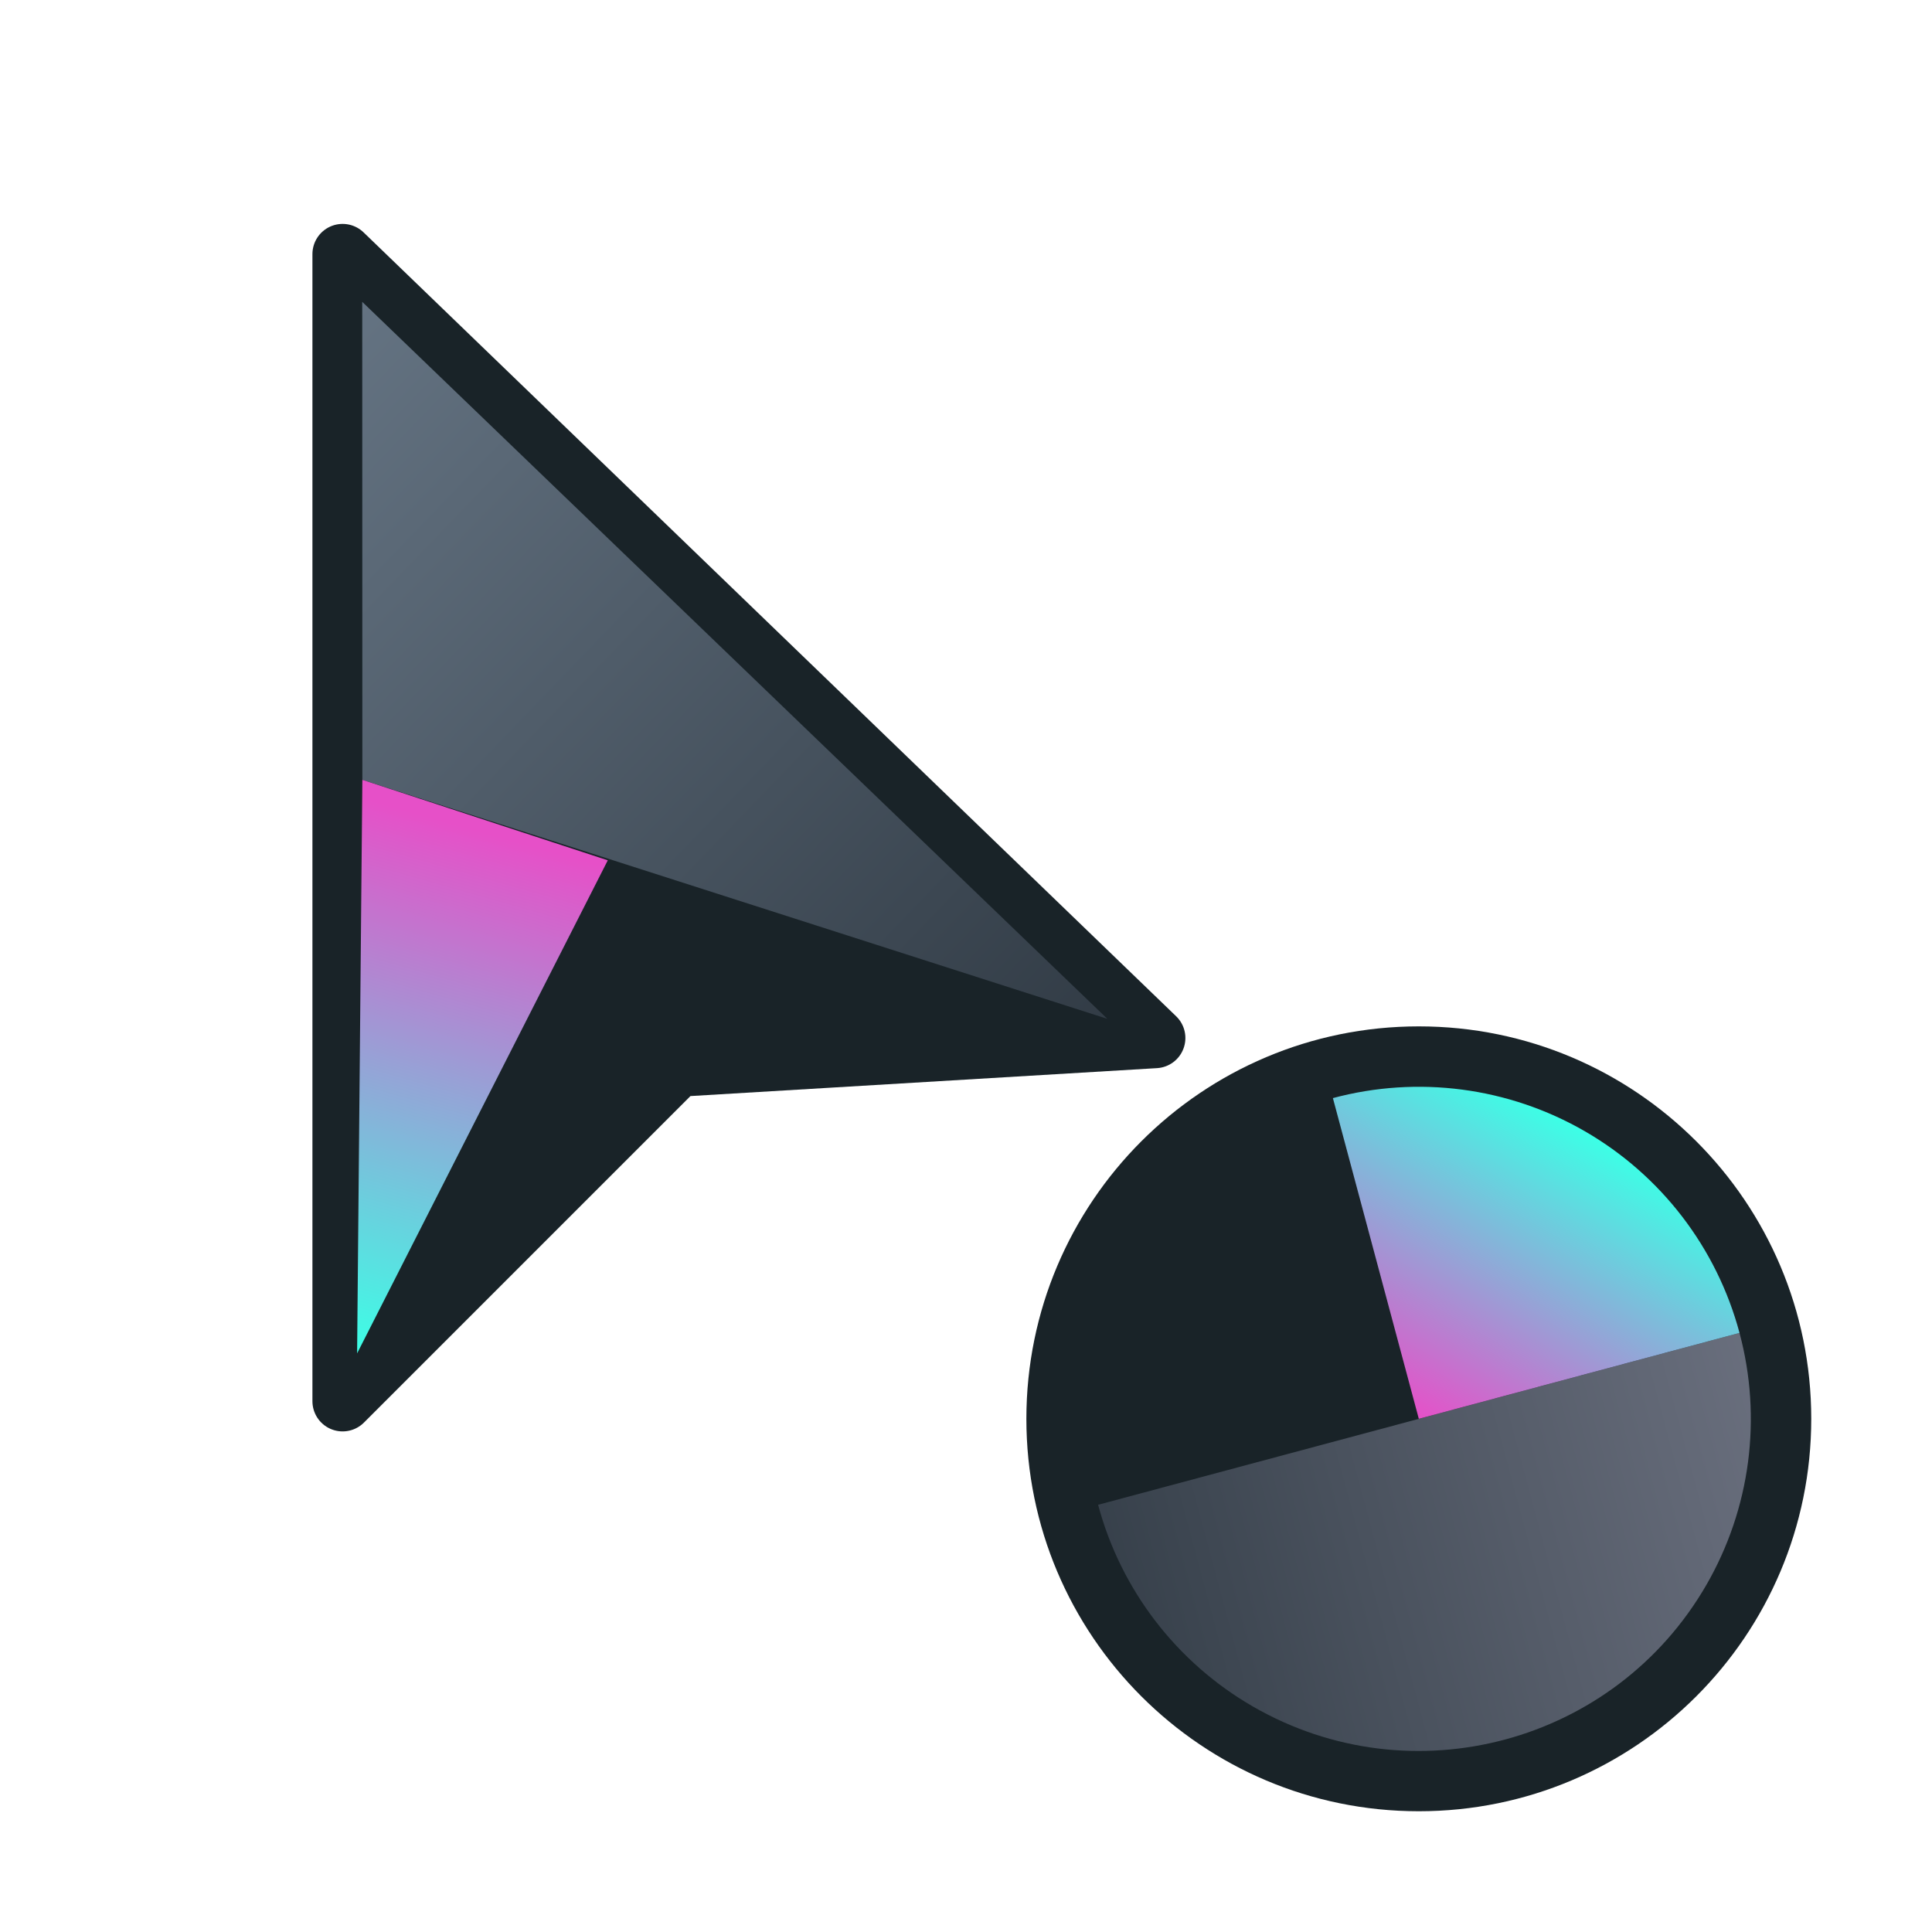
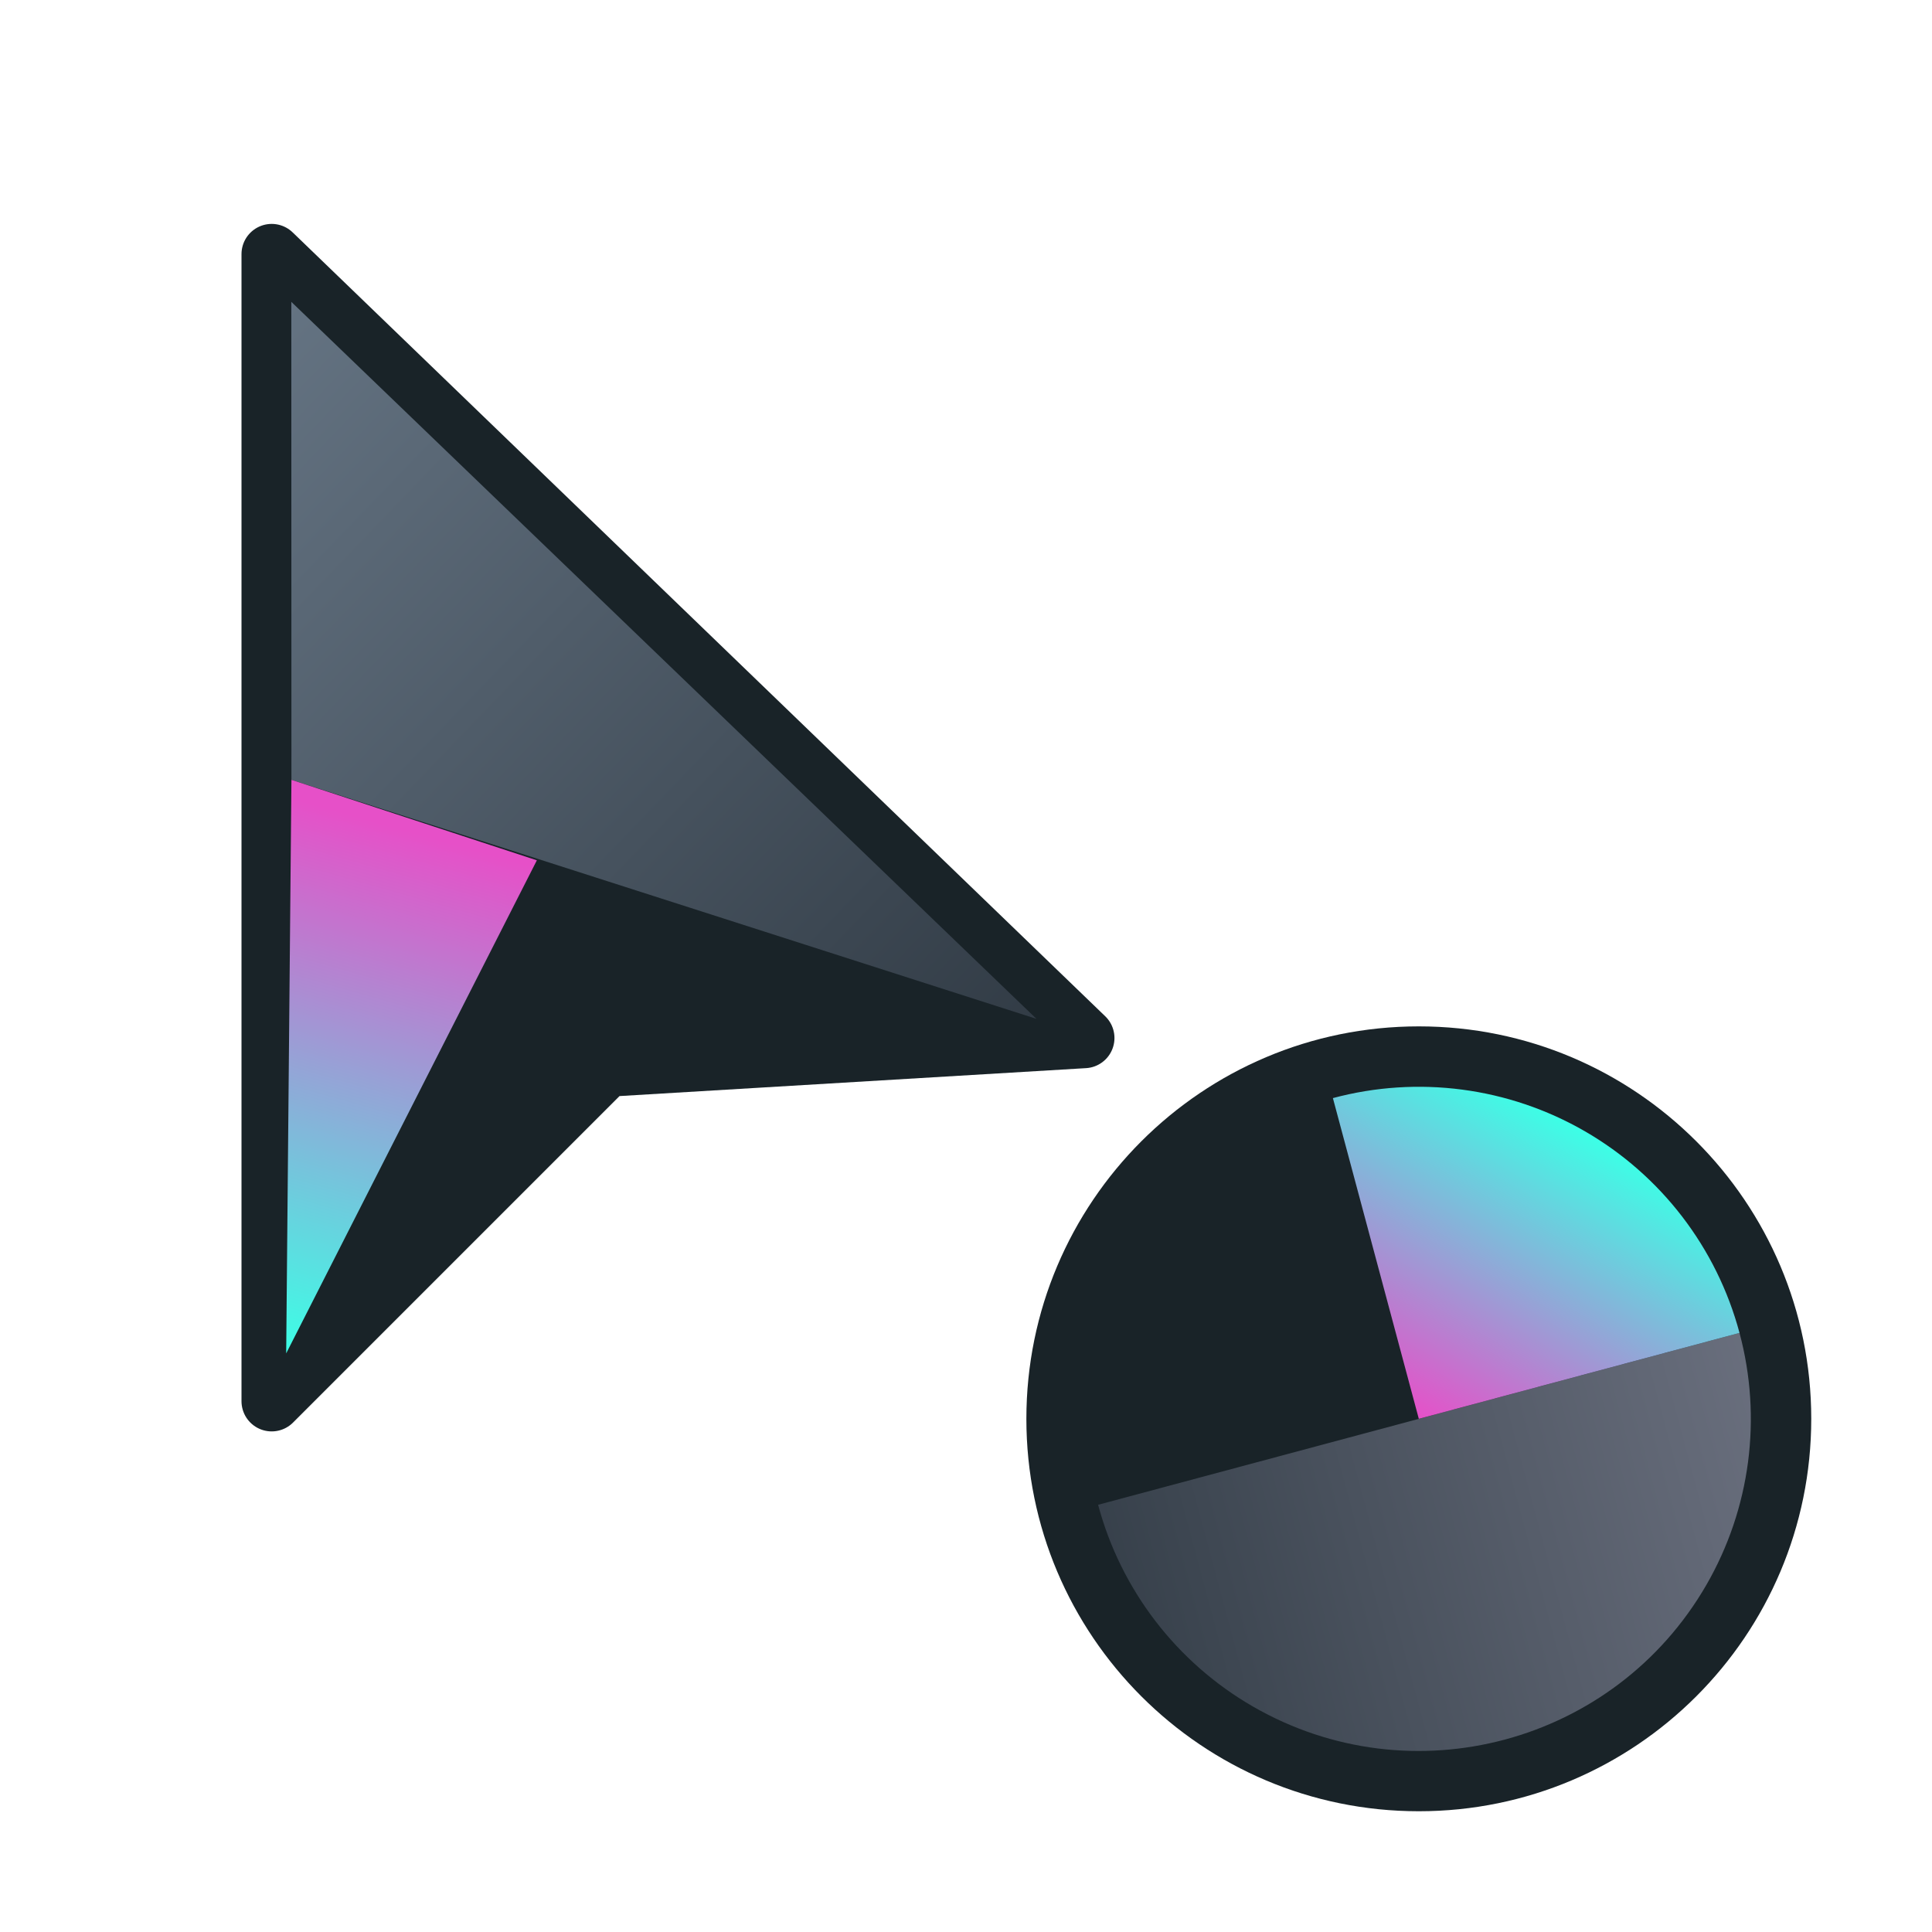
<svg xmlns="http://www.w3.org/2000/svg" xmlns:xlink="http://www.w3.org/1999/xlink" width="32" height="32" version="1.1" viewBox="0 0 32 32" id="svg70">
  <defs id="defs38">
    <filter id="b" x="-.162" y="-.095" width="1.324" height="1.191" color-interpolation-filters="sRGB">
      <feGaussianBlur stdDeviation="0.628" id="feGaussianBlur2" />
    </filter>
    <filter id="h" x="-.12" y="-.12" width="1.24" height="1.24" color-interpolation-filters="sRGB">
      <feGaussianBlur stdDeviation="0.65" id="feGaussianBlur5" />
    </filter>
    <linearGradient id="g" x1="17.871" x2="17.871" y1="7.668" y2="17.893" gradientTransform="matrix(.60764 0 0 .58122 11.1 1033.5)" gradientUnits="userSpaceOnUse">
      <stop stop-color="#FBB114" offset="0" id="stop8" />
      <stop stop-color="#FF9508" offset="1" id="stop10" />
    </linearGradient>
    <linearGradient id="f" x1="23.954" x2="23.954" y1="8.61" y2="19.256" gradientTransform="matrix(.5582 0 0 .6327 11.1 1033.5)" gradientUnits="userSpaceOnUse">
      <stop stop-color="#FF645D" offset="0" id="stop13" />
      <stop stop-color="#FF4332" offset="1" id="stop15" />
    </linearGradient>
    <linearGradient id="e" x1="20.127" x2="20.127" y1="19.205" y2="29.033" gradientTransform="matrix(.65219 0 0 .54152 11.1 1033.5)" gradientUnits="userSpaceOnUse">
      <stop stop-color="#CA70E1" offset="0" id="stop18" />
      <stop stop-color="#B452CB" offset="1" id="stop20" />
    </linearGradient>
    <linearGradient id="d" x1="16.36" x2="16.36" y1="17.893" y2="28.118" gradientTransform="matrix(.60764 0 0 .58122 11.1 1033.5)" gradientUnits="userSpaceOnUse">
      <stop stop-color="#14ADF6" offset="0" id="stop23" />
      <stop stop-color="#1191F4" offset="1" id="stop25" />
    </linearGradient>
    <linearGradient id="c" x1="13.308" x2="13.308" y1="13.619" y2="24.265" gradientTransform="matrix(.5582 0 0 .6327 11.1 1033.5)" gradientUnits="userSpaceOnUse">
      <stop stop-color="#52CF30" offset="0" id="stop28" />
      <stop stop-color="#3BBD1C" offset="1" id="stop30" />
    </linearGradient>
    <linearGradient id="a" x1="11.766" x2="11.766" y1="9.377" y2="19.205" gradientTransform="matrix(.65219 0 0 .54152 11.1 1033.5)" gradientUnits="userSpaceOnUse">
      <stop stop-color="#FFD305" offset="0" id="stop33" />
      <stop stop-color="#FDCF01" offset="1" id="stop35" />
    </linearGradient>
    <linearGradient xlink:href="#linearGradient910" id="linearGradient904" x1="8" y1="5" x2="27" y2="24" gradientUnits="userSpaceOnUse" gradientTransform="matrix(-0.25,0.4330127,-0.4330127,-0.25,34.42818,20.57177)" />
    <linearGradient id="linearGradient910">
      <stop style="stop-color:#6e7382;stop-opacity:1" offset="0" id="stop906" />
      <stop style="stop-color:#323c46;stop-opacity:1" offset="1" id="stop908" />
    </linearGradient>
    <linearGradient xlink:href="#linearGradient939" id="linearGradient941" x1="-66" y1="1036.362" x2="-55" y2="1036.362" gradientUnits="userSpaceOnUse" gradientTransform="matrix(-0.25,0.4330127,-0.4330127,-0.25,458.508,306.4062)" />
    <linearGradient id="linearGradient939">
      <stop style="stop-color:#3cffe6;stop-opacity:1" offset="0" id="stop935" />
      <stop style="stop-color:#e650c8;stop-opacity:1" offset="1" id="stop937" />
    </linearGradient>
    <linearGradient xlink:href="#linearGradient858" id="linearGradient860" x1="25.72" y1="6.186" x2="38.062" y2="18.062" gradientUnits="userSpaceOnUse" />
    <linearGradient id="linearGradient858">
      <stop style="stop-color:#647382;stop-opacity:1" offset="0" id="stop854" />
      <stop style="stop-color:#323c46;stop-opacity:1" offset="1" id="stop856" />
    </linearGradient>
    <linearGradient xlink:href="#linearGradient939" id="linearGradient852" x1="25.635" y1="23.604" x2="28.062" y2="15.062" gradientUnits="userSpaceOnUse" />
  </defs>
  <circle style="fill:#192328;fill-opacity:1;stroke:none;stroke-width:0.591;stroke-linecap:round;stroke-linejoin:round;paint-order:stroke fill markers" id="path943" cx="23.5" cy="23.5" r="6.5" />
  <circle style="fill:#192328;fill-opacity:1;stroke:none;stroke-width:0.5;stroke-linecap:round;stroke-linejoin:round;paint-order:stroke fill markers" id="path889" cx="8.602" cy="-32.102" r="5.5" transform="rotate(120)" />
  <path id="path895" style="fill:url(#linearGradient904);fill-opacity:1;stroke:none;stroke-width:0.5;stroke-linecap:round;stroke-linejoin:round;paint-order:stroke fill markers" d="m 28.812,22.077 -10.624,2.847 a 5.5,5.5 0 0 0 2.562,3.34 5.5,5.5 0 0 0 7.513,-2.013 5.5,5.5 0 0 0 0.549,-4.173 z" />
  <path id="path922" style="fill:url(#linearGradient941);fill-opacity:1;stroke:none;stroke-width:0.5;stroke-linecap:round;stroke-linejoin:round;paint-order:stroke fill markers" d="M 23.5,23.5 28.812,22.077 A 5.5,5.5 0 0 0 26.25,18.737 5.5,5.5 0 0 0 22.077,18.188 Z" />
-   <g id="g901" transform="translate(-19.72027,-1.186422)">
+   <g id="g901" transform="translate(-20.89502,-1.186422)">
    <path style="fill:#192328;fill-opacity:1;stroke:#192328;stroke-width:1;stroke-linecap:butt;stroke-linejoin:round;stroke-miterlimit:4;stroke-dasharray:none;stroke-opacity:1" d="M 25.395,5.395 V 24.395 l 5.542,-5.542 7.917,-0.474 z" id="path884" />
    <path style="fill:url(#linearGradient860);fill-opacity:1;stroke:none;stroke-width:0.792px;stroke-linecap:butt;stroke-linejoin:miter;stroke-opacity:1" d="M 25.72,6.186 38.062,18.062 25.722,14.103 Z" id="path886" />
    <path style="fill:url(#linearGradient852);fill-opacity:1;stroke:none;stroke-width:0.792px;stroke-linecap:butt;stroke-linejoin:miter;stroke-opacity:1" d="m 25.722,14.103 -0.087,9.5 4.152,-8.167 z" id="path888" />
  </g>
</svg>
